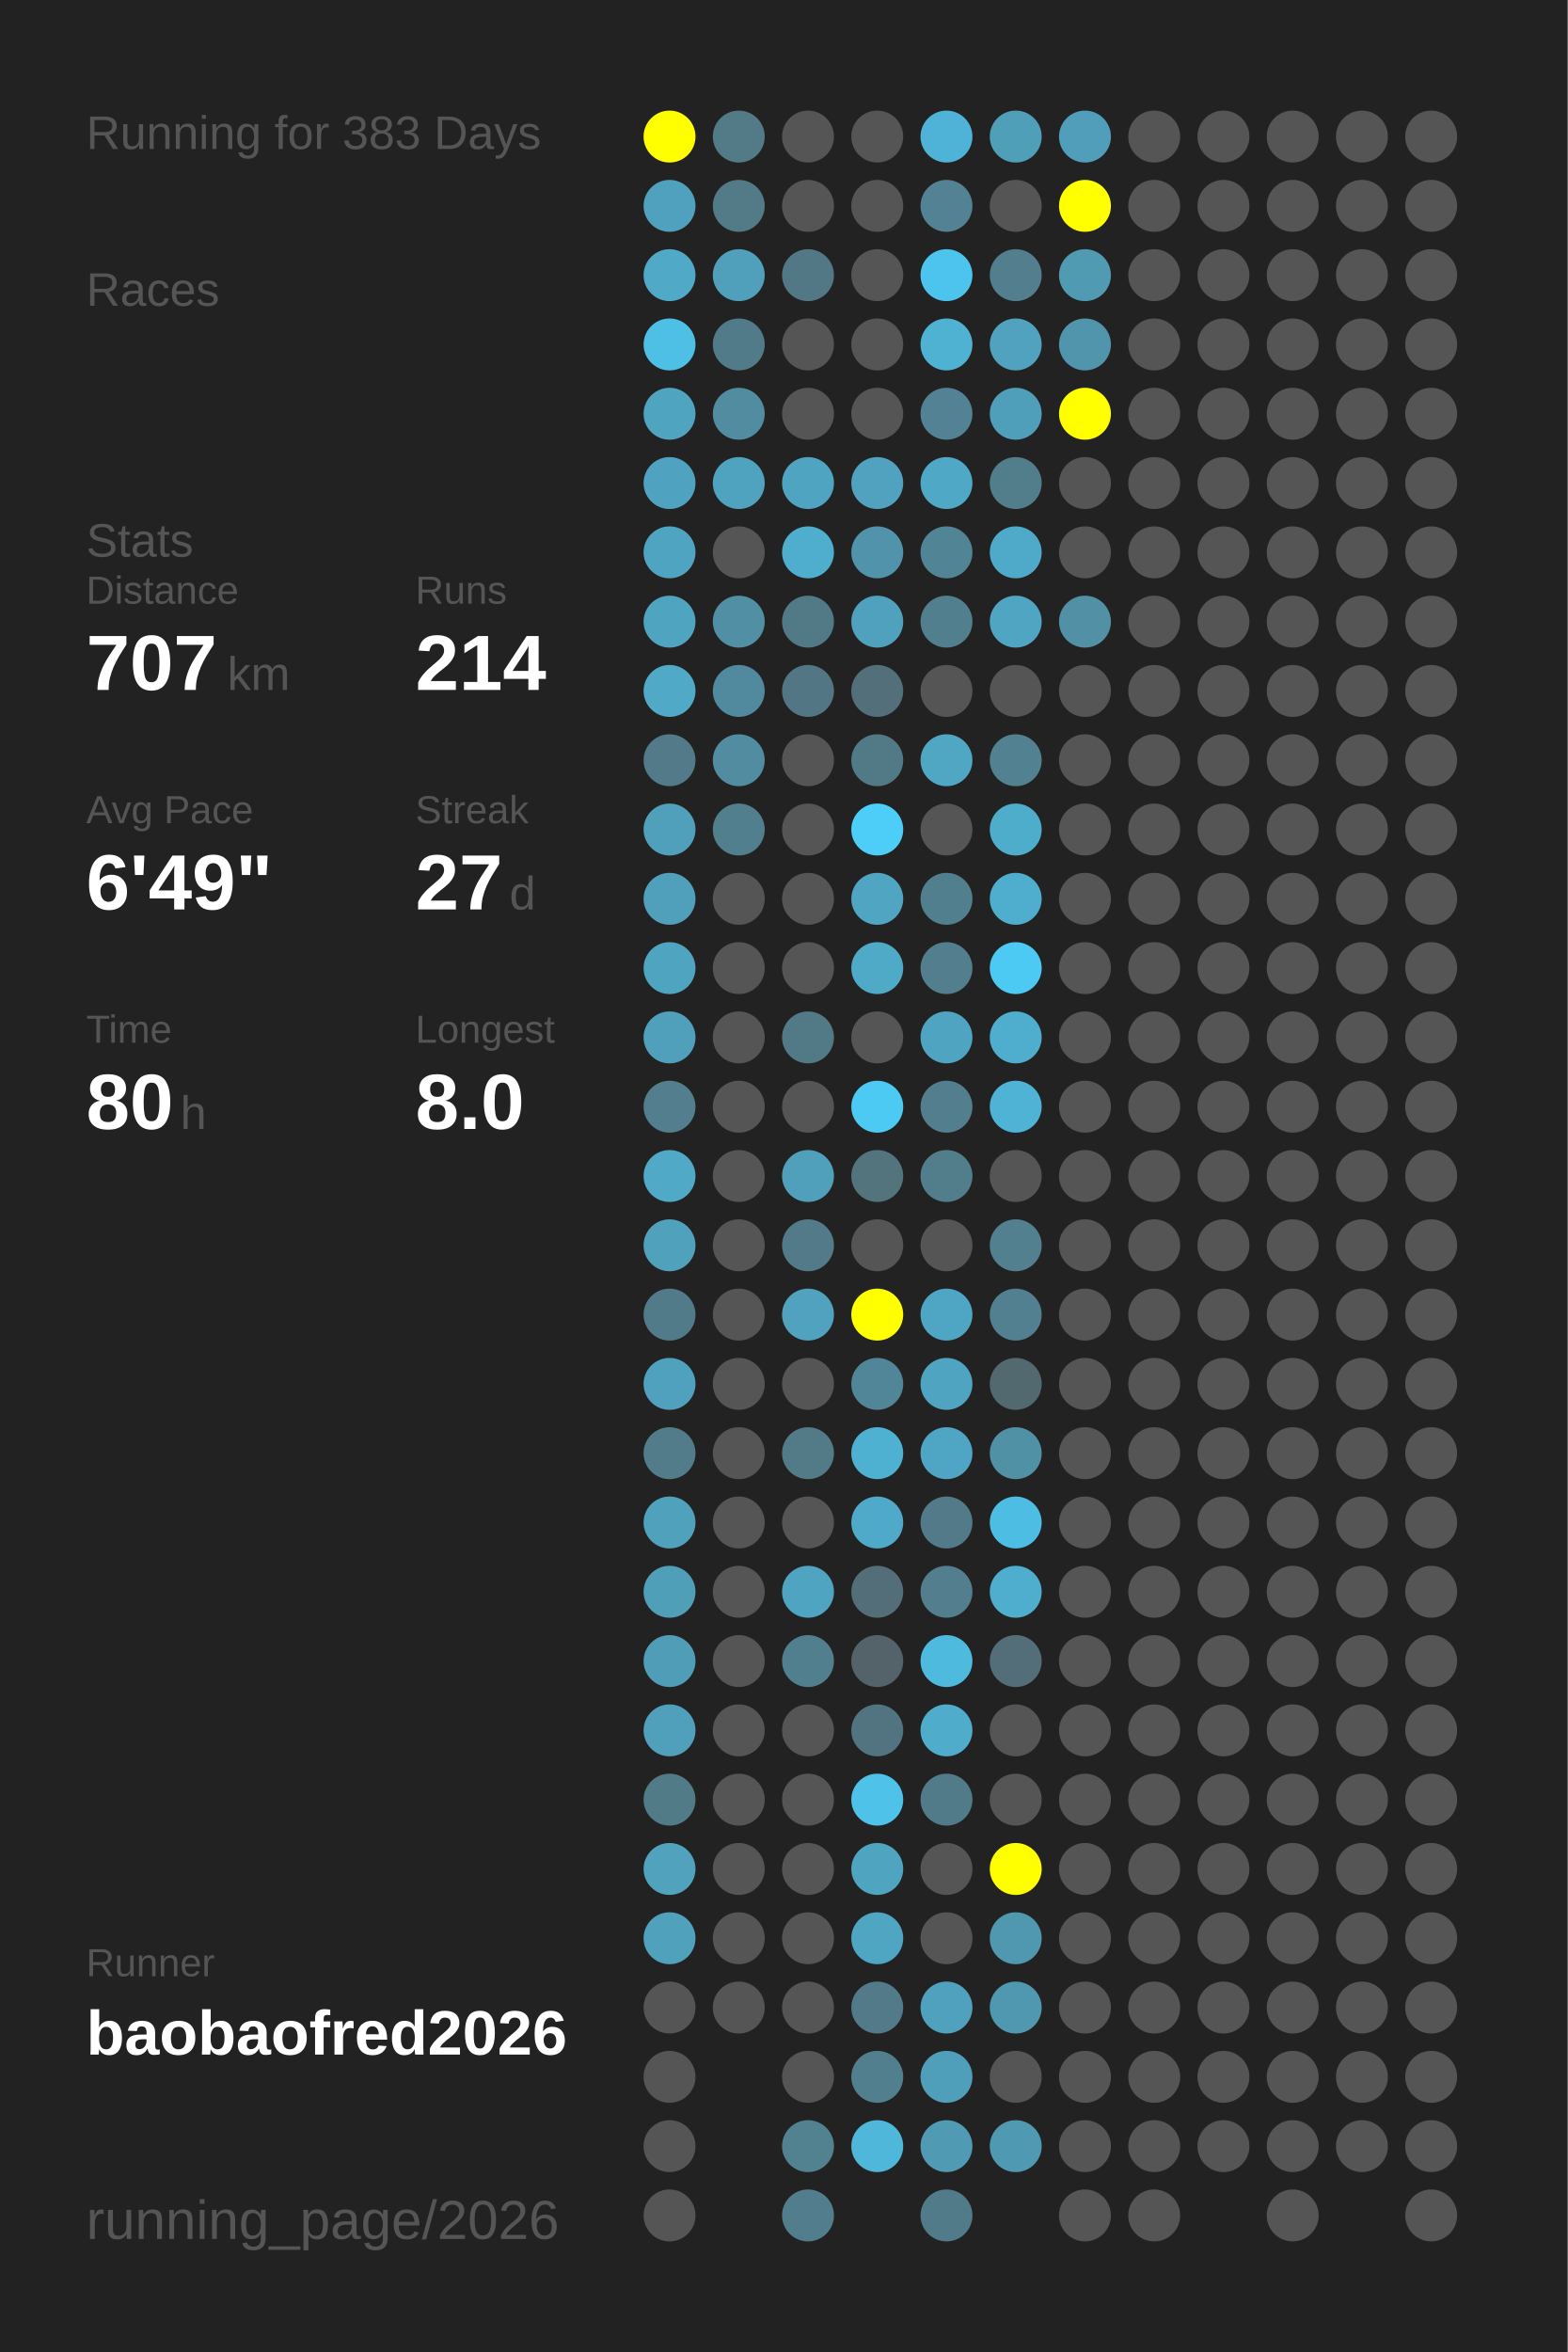
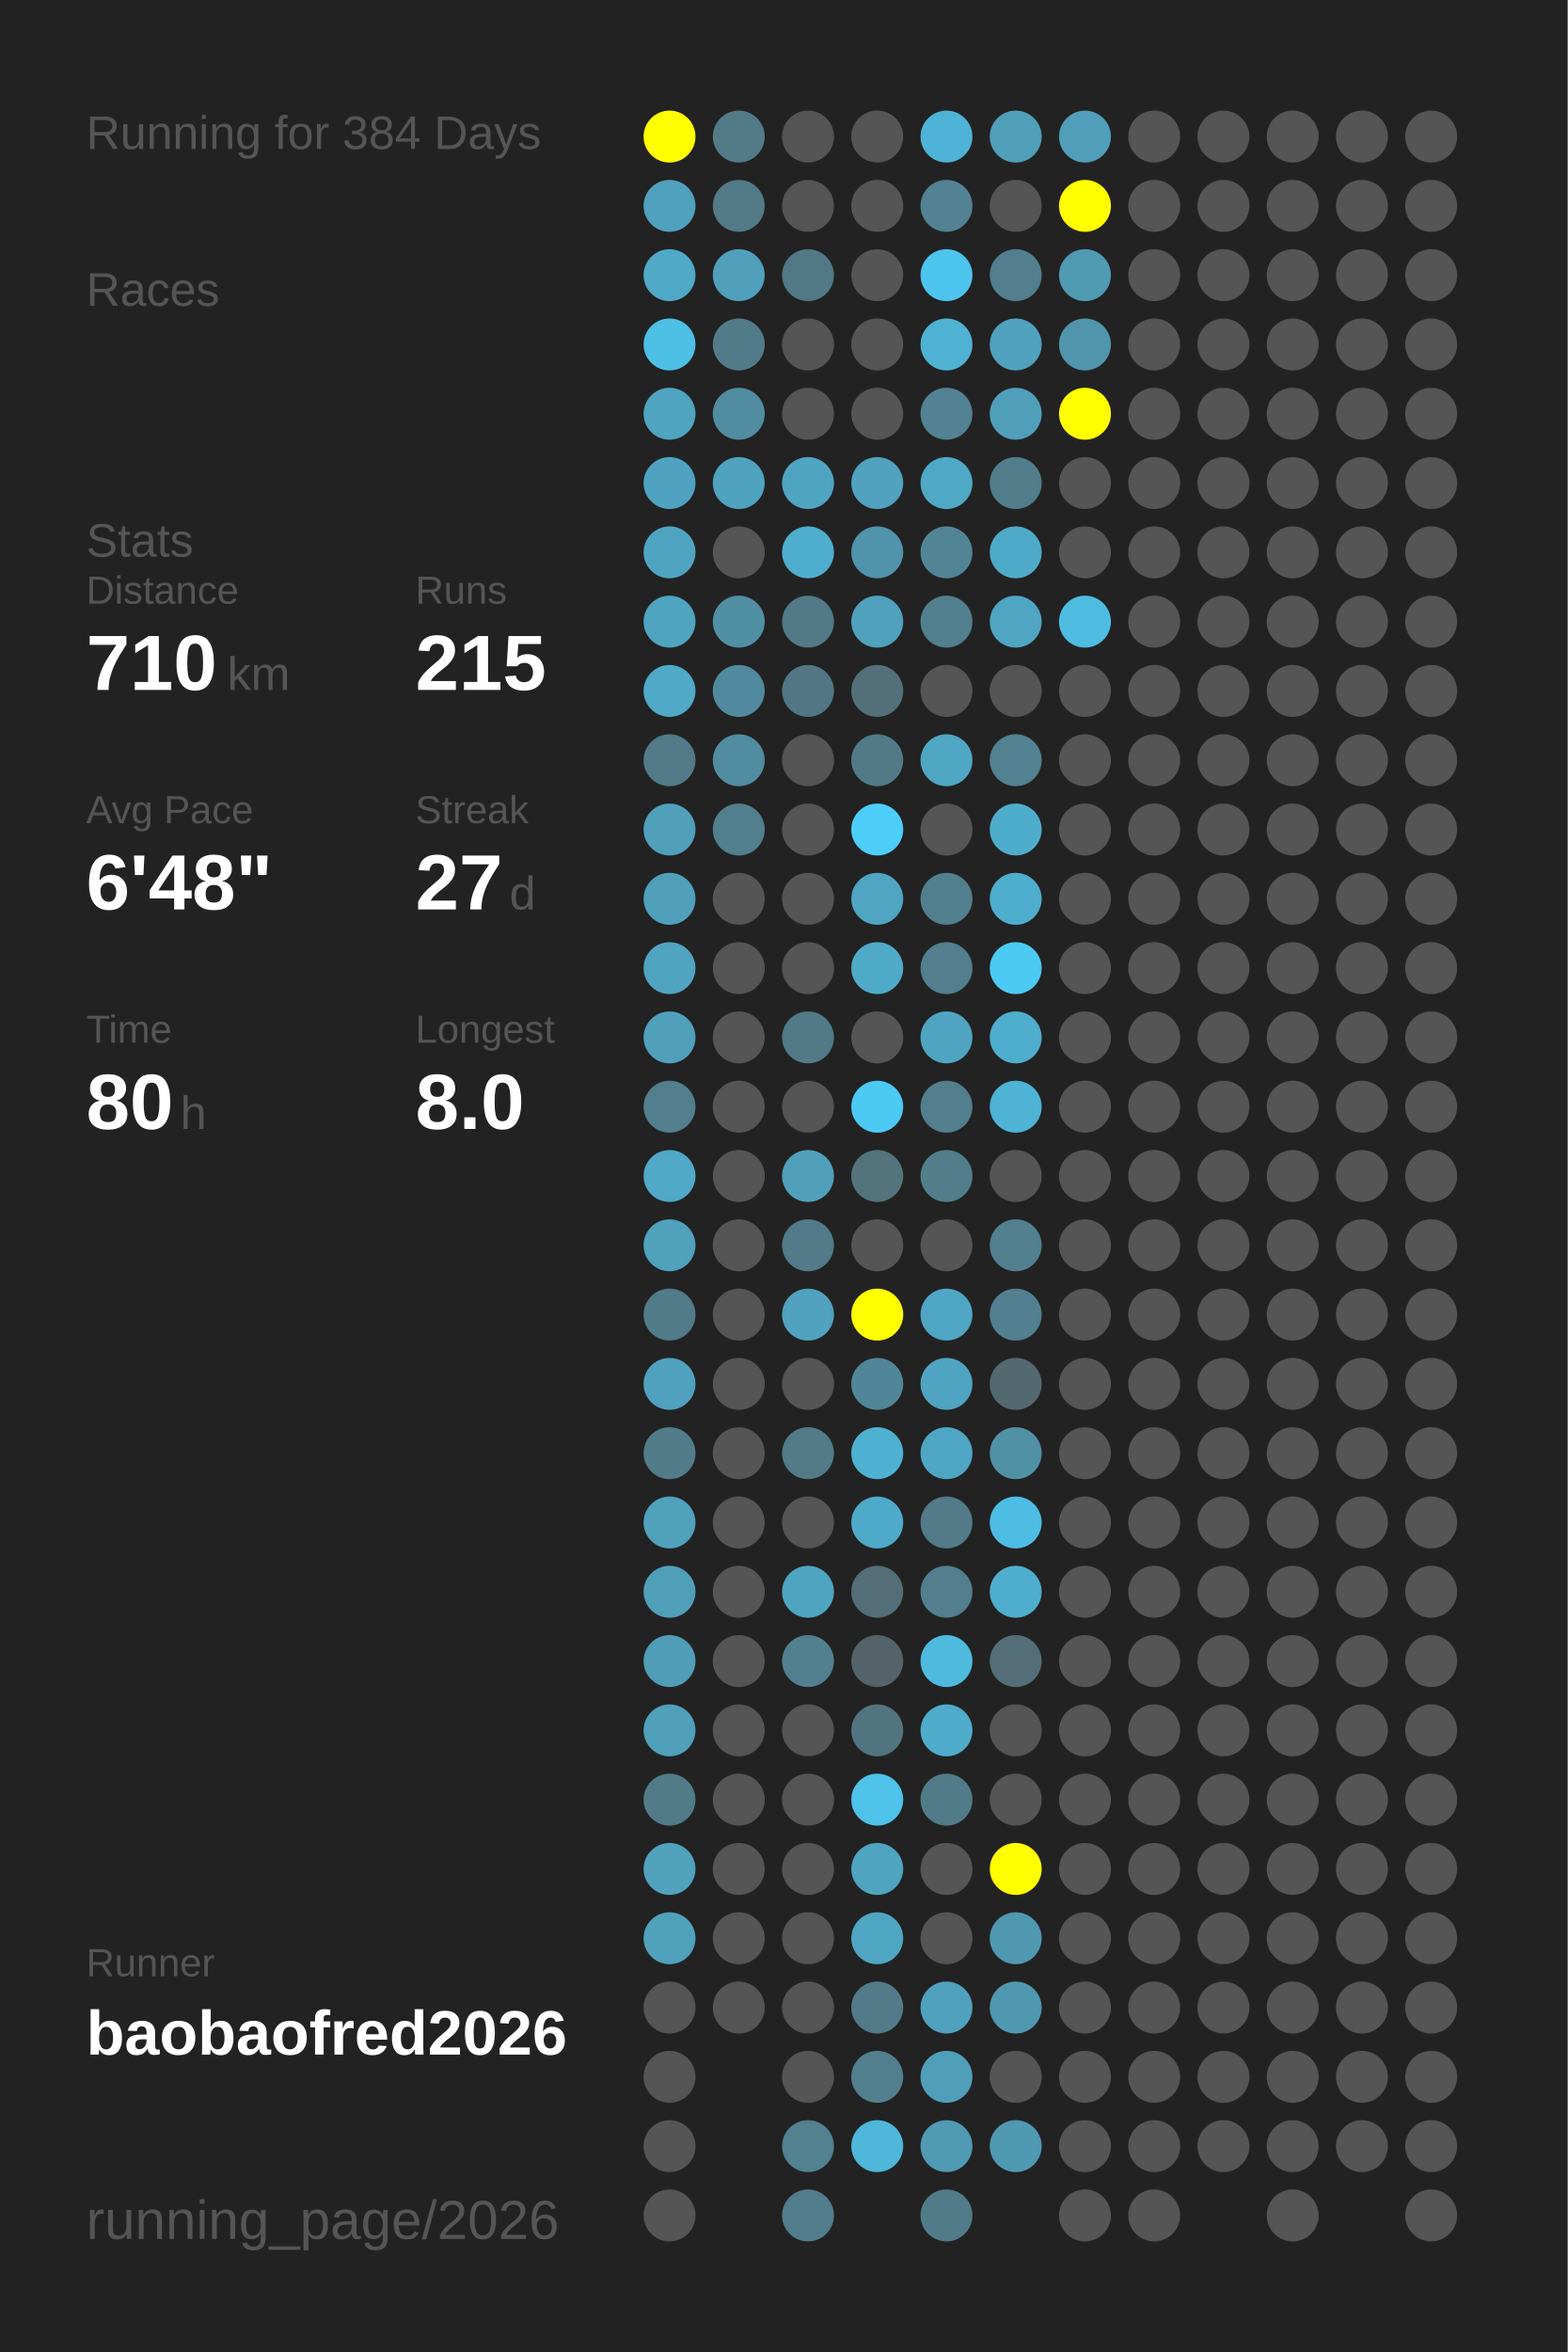
<svg xmlns="http://www.w3.org/2000/svg" baseProfile="full" height="300mm" version="1.1" viewBox="0,0,200,300" width="200mm">
  <defs />
  <rect fill="#222222" height="300" width="200" x="0" y="0" />
-   <text fill="#555555" style="font-size:6px; font-family:Arial;" x="11" y="19">Running for 383 Days</text>
+   <text fill="#555555" style="font-size:6px; font-family:Arial;" x="11" y="19">Running for 384 Days</text>
  <text fill="#555555" style="font-size:6px; font-family:Arial;" x="11" y="39">Races</text>
  <text fill="#555555" style="font-size:6px; font-family:Arial;" x="11" y="71">Stats</text>
  <text fill="#555555" style="font-size:5px; font-family:Arial;" x="11" y="77">Distance</text>
-   <text fill="#FFFFFF" style="font-size:10px; font-family:Arial; font-weight:bold;" x="11" y="88">707</text>
+   <text fill="#FFFFFF" style="font-size:10px; font-family:Arial; font-weight:bold;" x="11" y="88">710</text>
  <text fill="#555555" style="font-size:6px; font-family:Arial;" x="29" y="88">km</text>
  <text fill="#555555" style="font-size:5px; font-family:Arial;" x="53" y="77">Runs</text>
-   <text fill="#FFFFFF" style="font-size:10px; font-family:Arial; font-weight:bold;" x="53" y="88">214</text>
+   <text fill="#FFFFFF" style="font-size:10px; font-family:Arial; font-weight:bold;" x="53" y="88">215</text>
  <text fill="#555555" style="font-size:5px; font-family:Arial;" x="11" y="105">Avg Pace</text>
-   <text fill="#FFFFFF" style="font-size:10px; font-family:Arial; font-weight:bold;" x="11" y="116">6'49"</text>
+   <text fill="#FFFFFF" style="font-size:10px; font-family:Arial; font-weight:bold;" x="11" y="116">6'48"</text>
  <text fill="#555555" style="font-size:5px; font-family:Arial;" x="53" y="105">Streak</text>
  <text fill="#FFFFFF" style="font-size:10px; font-family:Arial; font-weight:bold;" x="53" y="116">27</text>
  <text fill="#555555" style="font-size:6px; font-family:Arial;" x="65" y="116">d</text>
  <text fill="#555555" style="font-size:5px; font-family:Arial;" x="11" y="133">Time</text>
  <text fill="#FFFFFF" style="font-size:10px; font-family:Arial; font-weight:bold;" x="11" y="144">80</text>
  <text fill="#555555" style="font-size:6px; font-family:Arial;" x="23" y="144">h</text>
  <text fill="#555555" style="font-size:5px; font-family:Arial;" x="53" y="133">Longest</text>
  <text fill="#FFFFFF" style="font-size:10px; font-family:Arial; font-weight:bold;" x="53" y="144">8.0</text>
  <text fill="#555555" style="font-size:5px; font-family:Arial;" x="11" y="252.065">Runner</text>
  <text fill="#FFFFFF" style="font-size:8px; font-family:Arial; font-weight:bold;" x="11" y="262.065">baobaofred2026</text>
  <text fill="#555555" style="font-size:7px; font-family:Arial;" x="11" y="285.581">running_page/2026</text>
  <circle cx="85.417" cy="17.419" fill="#FFFF00" r="3.312" />
  <circle cx="85.417" cy="26.258" fill="#50a1bd" r="3.312" />
  <circle cx="85.417" cy="35.097" fill="#4fa9c7" r="3.312" />
  <circle cx="85.417" cy="43.935" fill="#4ebfe5" r="3.312" />
  <circle cx="85.417" cy="52.774" fill="#4fa4c0" r="3.312" />
  <circle cx="85.417" cy="61.613" fill="#4fa3c0" r="3.312" />
  <circle cx="85.417" cy="70.452" fill="#4fa5c1" r="3.312" />
  <circle cx="85.417" cy="79.29" fill="#4fa4c0" r="3.312" />
  <circle cx="85.417" cy="88.129" fill="#4fa9c7" r="3.312" />
  <circle cx="85.417" cy="96.968" fill="#527a88" r="3.312" />
  <circle cx="85.417" cy="105.806" fill="#50a0bb" r="3.312" />
  <circle cx="85.417" cy="114.645" fill="#50a0bb" r="3.312" />
  <circle cx="85.417" cy="123.484" fill="#4fa4c0" r="3.312" />
  <circle cx="85.417" cy="132.323" fill="#50a0bc" r="3.312" />
  <circle cx="85.417" cy="141.161" fill="#527e8d" r="3.312" />
  <circle cx="85.417" cy="150" fill="#4fa9c7" r="3.312" />
  <circle cx="85.417" cy="158.839" fill="#50a1bc" r="3.312" />
  <circle cx="85.417" cy="167.677" fill="#527b89" r="3.312" />
  <circle cx="85.417" cy="176.516" fill="#50a1bd" r="3.312" />
  <circle cx="85.417" cy="185.355" fill="#527c8a" r="3.312" />
  <circle cx="85.417" cy="194.194" fill="#50a1bc" r="3.312" />
  <circle cx="85.417" cy="203.032" fill="#509fb9" r="3.312" />
  <circle cx="85.417" cy="211.871" fill="#509db7" r="3.312" />
  <circle cx="85.417" cy="220.71" fill="#50a0bb" r="3.312" />
  <circle cx="85.417" cy="229.548" fill="#527b88" r="3.312" />
  <circle cx="85.417" cy="238.387" fill="#50a2bd" r="3.312" />
  <circle cx="85.417" cy="247.226" fill="#50a1bc" r="3.312" />
  <circle cx="85.417" cy="256.065" fill="#555555" r="3.312" />
  <circle cx="85.417" cy="264.903" fill="#555555" r="3.312" />
  <circle cx="85.417" cy="273.742" fill="#555555" r="3.312" />
  <circle cx="85.417" cy="282.581" fill="#555555" r="3.312" />
  <circle cx="94.25" cy="17.419" fill="#527a87" r="3.312" />
  <circle cx="94.25" cy="26.258" fill="#527a87" r="3.312" />
  <circle cx="94.25" cy="35.097" fill="#50a0bc" r="3.312" />
  <circle cx="94.25" cy="43.935" fill="#527b89" r="3.312" />
  <circle cx="94.25" cy="52.774" fill="#518ca0" r="3.312" />
  <circle cx="94.25" cy="61.613" fill="#4fa3bf" r="3.312" />
  <circle cx="94.25" cy="70.452" fill="#555555" r="3.312" />
  <circle cx="94.25" cy="79.29" fill="#518fa4" r="3.312" />
  <circle cx="94.25" cy="88.129" fill="#518a9e" r="3.312" />
  <circle cx="94.25" cy="96.968" fill="#518ca0" r="3.312" />
  <circle cx="94.25" cy="105.806" fill="#527f8e" r="3.312" />
  <circle cx="94.25" cy="114.645" fill="#555555" r="3.312" />
  <circle cx="94.25" cy="123.484" fill="#555555" r="3.312" />
  <circle cx="94.25" cy="132.323" fill="#555555" r="3.312" />
  <circle cx="94.25" cy="141.161" fill="#555555" r="3.312" />
  <circle cx="94.25" cy="150" fill="#555555" r="3.312" />
  <circle cx="94.25" cy="158.839" fill="#555555" r="3.312" />
  <circle cx="94.25" cy="167.677" fill="#555555" r="3.312" />
  <circle cx="94.25" cy="176.516" fill="#555555" r="3.312" />
  <circle cx="94.25" cy="185.355" fill="#555555" r="3.312" />
  <circle cx="94.25" cy="194.194" fill="#555555" r="3.312" />
  <circle cx="94.25" cy="203.032" fill="#555555" r="3.312" />
  <circle cx="94.25" cy="211.871" fill="#555555" r="3.312" />
  <circle cx="94.25" cy="220.71" fill="#555555" r="3.312" />
  <circle cx="94.25" cy="229.548" fill="#555555" r="3.312" />
  <circle cx="94.25" cy="238.387" fill="#555555" r="3.312" />
  <circle cx="94.25" cy="247.226" fill="#555555" r="3.312" />
  <circle cx="94.25" cy="256.065" fill="#555555" r="3.312" />
  <circle cx="103.083" cy="17.419" fill="#555555" r="3.312" />
  <circle cx="103.083" cy="26.258" fill="#555555" r="3.312" />
  <circle cx="103.083" cy="35.097" fill="#527885" r="3.312" />
  <circle cx="103.083" cy="43.935" fill="#555555" r="3.312" />
  <circle cx="103.083" cy="52.774" fill="#555555" r="3.312" />
  <circle cx="103.083" cy="61.613" fill="#4fa4c1" r="3.312" />
  <circle cx="103.083" cy="70.452" fill="#4faece" r="3.312" />
  <circle cx="103.083" cy="79.29" fill="#527986" r="3.312" />
  <circle cx="103.083" cy="88.129" fill="#527683" r="3.312" />
  <circle cx="103.083" cy="96.968" fill="#555555" r="3.312" />
  <circle cx="103.083" cy="105.806" fill="#555555" r="3.312" />
  <circle cx="103.083" cy="114.645" fill="#555555" r="3.312" />
  <circle cx="103.083" cy="123.484" fill="#555555" r="3.312" />
  <circle cx="103.083" cy="132.323" fill="#527986" r="3.312" />
  <circle cx="103.083" cy="141.161" fill="#555555" r="3.312" />
  <circle cx="103.083" cy="150" fill="#50a0bb" r="3.312" />
  <circle cx="103.083" cy="158.839" fill="#527a88" r="3.312" />
  <circle cx="103.083" cy="167.677" fill="#50a2be" r="3.312" />
  <circle cx="103.083" cy="176.516" fill="#555555" r="3.312" />
  <circle cx="103.083" cy="185.355" fill="#527a87" r="3.312" />
  <circle cx="103.083" cy="194.194" fill="#555555" r="3.312" />
  <circle cx="103.083" cy="203.032" fill="#4fa5c1" r="3.312" />
  <circle cx="103.083" cy="211.871" fill="#527f8e" r="3.312" />
  <circle cx="103.083" cy="220.71" fill="#555555" r="3.312" />
  <circle cx="103.083" cy="229.548" fill="#555555" r="3.312" />
  <circle cx="103.083" cy="238.387" fill="#555555" r="3.312" />
  <circle cx="103.083" cy="247.226" fill="#555555" r="3.312" />
  <circle cx="103.083" cy="256.065" fill="#555555" r="3.312" />
  <circle cx="103.083" cy="264.903" fill="#555555" r="3.312" />
  <circle cx="103.083" cy="273.742" fill="#528190" r="3.312" />
  <circle cx="103.083" cy="282.581" fill="#527d8c" r="3.312" />
  <circle cx="111.917" cy="17.419" fill="#555555" r="3.312" />
  <circle cx="111.917" cy="26.258" fill="#555555" r="3.312" />
  <circle cx="111.917" cy="35.097" fill="#555555" r="3.312" />
  <circle cx="111.917" cy="43.935" fill="#555555" r="3.312" />
  <circle cx="111.917" cy="52.774" fill="#555555" r="3.312" />
  <circle cx="111.917" cy="61.613" fill="#50a2be" r="3.312" />
  <circle cx="111.917" cy="70.452" fill="#5093aa" r="3.312" />
  <circle cx="111.917" cy="79.29" fill="#50a1bd" r="3.312" />
  <circle cx="111.917" cy="88.129" fill="#53707a" r="3.312" />
  <circle cx="111.917" cy="96.968" fill="#527986" r="3.312" />
  <circle cx="111.917" cy="105.806" fill="#4dcef9" r="3.312" />
  <circle cx="111.917" cy="114.645" fill="#4fa5c2" r="3.312" />
  <circle cx="111.917" cy="123.484" fill="#4faac8" r="3.312" />
  <circle cx="111.917" cy="132.323" fill="#555555" r="3.312" />
  <circle cx="111.917" cy="141.161" fill="#4dcaf4" r="3.312" />
  <circle cx="111.917" cy="150" fill="#53737d" r="3.312" />
  <circle cx="111.917" cy="158.839" fill="#555555" r="3.312" />
  <circle cx="111.917" cy="167.677" fill="#FFFF00" r="3.312" />
  <circle cx="111.917" cy="176.516" fill="#518698" r="3.312" />
  <circle cx="111.917" cy="185.355" fill="#4fb1d2" r="3.312" />
  <circle cx="111.917" cy="194.194" fill="#4faac9" r="3.312" />
  <circle cx="111.917" cy="203.032" fill="#536e78" r="3.312" />
  <circle cx="111.917" cy="211.871" fill="#546369" r="3.312" />
  <circle cx="111.917" cy="220.71" fill="#527480" r="3.312" />
  <circle cx="111.917" cy="229.548" fill="#4ec2e9" r="3.312" />
  <circle cx="111.917" cy="238.387" fill="#4fa4c0" r="3.312" />
  <circle cx="111.917" cy="247.226" fill="#4fa6c3" r="3.312" />
  <circle cx="111.917" cy="256.065" fill="#527a88" r="3.312" />
  <circle cx="111.917" cy="264.903" fill="#527f8e" r="3.312" />
  <circle cx="111.917" cy="273.742" fill="#4eb7da" r="3.312" />
  <circle cx="120.75" cy="17.419" fill="#4eb3d6" r="3.312" />
  <circle cx="120.75" cy="26.258" fill="#528293" r="3.312" />
  <circle cx="120.75" cy="35.097" fill="#4dc4ed" r="3.312" />
  <circle cx="120.75" cy="43.935" fill="#4fb2d3" r="3.312" />
  <circle cx="120.75" cy="52.774" fill="#528293" r="3.312" />
  <circle cx="120.75" cy="61.613" fill="#4fa8c5" r="3.312" />
  <circle cx="120.75" cy="70.452" fill="#518596" r="3.312" />
  <circle cx="120.75" cy="79.29" fill="#527f8e" r="3.312" />
  <circle cx="120.75" cy="88.129" fill="#555555" r="3.312" />
  <circle cx="120.75" cy="96.968" fill="#4fa7c4" r="3.312" />
  <circle cx="120.75" cy="105.806" fill="#555555" r="3.312" />
  <circle cx="120.75" cy="114.645" fill="#527f8e" r="3.312" />
  <circle cx="120.75" cy="123.484" fill="#527e8d" r="3.312" />
  <circle cx="120.75" cy="132.323" fill="#4fa5c1" r="3.312" />
  <circle cx="120.75" cy="141.161" fill="#527e8d" r="3.312" />
  <circle cx="120.75" cy="150" fill="#527e8c" r="3.312" />
  <circle cx="120.75" cy="158.839" fill="#555555" r="3.312" />
  <circle cx="120.75" cy="167.677" fill="#4fa6c4" r="3.312" />
  <circle cx="120.75" cy="176.516" fill="#4fa4c1" r="3.312" />
  <circle cx="120.75" cy="185.355" fill="#4fa6c4" r="3.312" />
  <circle cx="120.75" cy="194.194" fill="#527a88" r="3.312" />
  <circle cx="120.75" cy="203.032" fill="#527e8d" r="3.312" />
  <circle cx="120.75" cy="211.871" fill="#4ebade" r="3.312" />
  <circle cx="120.75" cy="220.71" fill="#4faccb" r="3.312" />
  <circle cx="120.75" cy="229.548" fill="#527b89" r="3.312" />
  <circle cx="120.75" cy="238.387" fill="#555555" r="3.312" />
  <circle cx="120.75" cy="247.226" fill="#555555" r="3.312" />
  <circle cx="120.75" cy="256.065" fill="#50a1bd" r="3.312" />
  <circle cx="120.75" cy="264.903" fill="#509fba" r="3.312" />
  <circle cx="120.75" cy="273.742" fill="#509ab3" r="3.312" />
  <circle cx="120.75" cy="282.581" fill="#527b89" r="3.312" />
  <circle cx="129.583" cy="17.419" fill="#509fb9" r="3.312" />
  <circle cx="129.583" cy="26.258" fill="#555555" r="3.312" />
  <circle cx="129.583" cy="35.097" fill="#527e8d" r="3.312" />
  <circle cx="129.583" cy="43.935" fill="#50a2be" r="3.312" />
  <circle cx="129.583" cy="52.774" fill="#509fba" r="3.312" />
  <circle cx="129.583" cy="61.613" fill="#527d8b" r="3.312" />
  <circle cx="129.583" cy="70.452" fill="#4faac9" r="3.312" />
  <circle cx="129.583" cy="79.29" fill="#4fa5c2" r="3.312" />
  <circle cx="129.583" cy="88.129" fill="#555555" r="3.312" />
  <circle cx="129.583" cy="96.968" fill="#528191" r="3.312" />
  <circle cx="129.583" cy="105.806" fill="#4fadcc" r="3.312" />
  <circle cx="129.583" cy="114.645" fill="#4fadcd" r="3.312" />
  <circle cx="129.583" cy="123.484" fill="#4dcaf4" r="3.312" />
  <circle cx="129.583" cy="132.323" fill="#4fadcd" r="3.312" />
  <circle cx="129.583" cy="141.161" fill="#4eb3d5" r="3.312" />
  <circle cx="129.583" cy="150" fill="#555555" r="3.312" />
  <circle cx="129.583" cy="158.839" fill="#52808f" r="3.312" />
  <circle cx="129.583" cy="167.677" fill="#528090" r="3.312" />
  <circle cx="129.583" cy="176.516" fill="#536970" r="3.312" />
  <circle cx="129.583" cy="185.355" fill="#5191a6" r="3.312" />
  <circle cx="129.583" cy="194.194" fill="#4ebde3" r="3.312" />
  <circle cx="129.583" cy="203.032" fill="#4faece" r="3.312" />
  <circle cx="129.583" cy="211.871" fill="#536e78" r="3.312" />
  <circle cx="129.583" cy="220.71" fill="#555555" r="3.312" />
  <circle cx="129.583" cy="229.548" fill="#555555" r="3.312" />
  <circle cx="129.583" cy="238.387" fill="#FFFF00" r="3.312" />
  <circle cx="129.583" cy="247.226" fill="#5098b0" r="3.312" />
  <circle cx="129.583" cy="256.065" fill="#5098b0" r="3.312" />
  <circle cx="129.583" cy="264.903" fill="#555555" r="3.312" />
  <circle cx="129.583" cy="273.742" fill="#5099b2" r="3.312" />
  <circle cx="138.417" cy="17.419" fill="#509eb9" r="3.312" />
  <circle cx="138.417" cy="26.258" fill="#FFFF00" r="3.312" />
  <circle cx="138.417" cy="35.097" fill="#509ab2" r="3.312" />
  <circle cx="138.417" cy="43.935" fill="#5095ac" r="3.312" />
  <circle cx="138.417" cy="52.774" fill="#FFFF00" r="3.312" />
  <circle cx="138.417" cy="61.613" fill="#555555" r="3.312" />
  <circle cx="138.417" cy="70.452" fill="#555555" r="3.312" />
-   <circle cx="138.417" cy="79.29" fill="#5190a5" r="3.312" />
+   <circle cx="138.417" cy="79.29" fill="#4ebce1" r="3.312" />
  <circle cx="138.417" cy="88.129" fill="#555555" r="3.312" />
  <circle cx="138.417" cy="96.968" fill="#555555" r="3.312" />
  <circle cx="138.417" cy="105.806" fill="#555555" r="3.312" />
  <circle cx="138.417" cy="114.645" fill="#555555" r="3.312" />
  <circle cx="138.417" cy="123.484" fill="#555555" r="3.312" />
  <circle cx="138.417" cy="132.323" fill="#555555" r="3.312" />
  <circle cx="138.417" cy="141.161" fill="#555555" r="3.312" />
  <circle cx="138.417" cy="150" fill="#555555" r="3.312" />
  <circle cx="138.417" cy="158.839" fill="#555555" r="3.312" />
  <circle cx="138.417" cy="167.677" fill="#555555" r="3.312" />
  <circle cx="138.417" cy="176.516" fill="#555555" r="3.312" />
  <circle cx="138.417" cy="185.355" fill="#555555" r="3.312" />
  <circle cx="138.417" cy="194.194" fill="#555555" r="3.312" />
  <circle cx="138.417" cy="203.032" fill="#555555" r="3.312" />
  <circle cx="138.417" cy="211.871" fill="#555555" r="3.312" />
  <circle cx="138.417" cy="220.71" fill="#555555" r="3.312" />
  <circle cx="138.417" cy="229.548" fill="#555555" r="3.312" />
  <circle cx="138.417" cy="238.387" fill="#555555" r="3.312" />
  <circle cx="138.417" cy="247.226" fill="#555555" r="3.312" />
  <circle cx="138.417" cy="256.065" fill="#555555" r="3.312" />
  <circle cx="138.417" cy="264.903" fill="#555555" r="3.312" />
  <circle cx="138.417" cy="273.742" fill="#555555" r="3.312" />
  <circle cx="138.417" cy="282.581" fill="#555555" r="3.312" />
  <circle cx="147.25" cy="17.419" fill="#555555" r="3.312" />
  <circle cx="147.25" cy="26.258" fill="#555555" r="3.312" />
  <circle cx="147.25" cy="35.097" fill="#555555" r="3.312" />
  <circle cx="147.25" cy="43.935" fill="#555555" r="3.312" />
  <circle cx="147.25" cy="52.774" fill="#555555" r="3.312" />
  <circle cx="147.25" cy="61.613" fill="#555555" r="3.312" />
  <circle cx="147.25" cy="70.452" fill="#555555" r="3.312" />
  <circle cx="147.25" cy="79.29" fill="#555555" r="3.312" />
  <circle cx="147.25" cy="88.129" fill="#555555" r="3.312" />
  <circle cx="147.25" cy="96.968" fill="#555555" r="3.312" />
  <circle cx="147.25" cy="105.806" fill="#555555" r="3.312" />
  <circle cx="147.25" cy="114.645" fill="#555555" r="3.312" />
  <circle cx="147.25" cy="123.484" fill="#555555" r="3.312" />
  <circle cx="147.25" cy="132.323" fill="#555555" r="3.312" />
  <circle cx="147.25" cy="141.161" fill="#555555" r="3.312" />
  <circle cx="147.25" cy="150" fill="#555555" r="3.312" />
  <circle cx="147.25" cy="158.839" fill="#555555" r="3.312" />
  <circle cx="147.25" cy="167.677" fill="#555555" r="3.312" />
  <circle cx="147.25" cy="176.516" fill="#555555" r="3.312" />
  <circle cx="147.25" cy="185.355" fill="#555555" r="3.312" />
  <circle cx="147.25" cy="194.194" fill="#555555" r="3.312" />
  <circle cx="147.25" cy="203.032" fill="#555555" r="3.312" />
  <circle cx="147.25" cy="211.871" fill="#555555" r="3.312" />
  <circle cx="147.25" cy="220.71" fill="#555555" r="3.312" />
  <circle cx="147.25" cy="229.548" fill="#555555" r="3.312" />
  <circle cx="147.25" cy="238.387" fill="#555555" r="3.312" />
  <circle cx="147.25" cy="247.226" fill="#555555" r="3.312" />
  <circle cx="147.25" cy="256.065" fill="#555555" r="3.312" />
  <circle cx="147.25" cy="264.903" fill="#555555" r="3.312" />
  <circle cx="147.25" cy="273.742" fill="#555555" r="3.312" />
  <circle cx="147.25" cy="282.581" fill="#555555" r="3.312" />
  <circle cx="156.083" cy="17.419" fill="#555555" r="3.312" />
  <circle cx="156.083" cy="26.258" fill="#555555" r="3.312" />
  <circle cx="156.083" cy="35.097" fill="#555555" r="3.312" />
  <circle cx="156.083" cy="43.935" fill="#555555" r="3.312" />
  <circle cx="156.083" cy="52.774" fill="#555555" r="3.312" />
  <circle cx="156.083" cy="61.613" fill="#555555" r="3.312" />
  <circle cx="156.083" cy="70.452" fill="#555555" r="3.312" />
  <circle cx="156.083" cy="79.29" fill="#555555" r="3.312" />
  <circle cx="156.083" cy="88.129" fill="#555555" r="3.312" />
  <circle cx="156.083" cy="96.968" fill="#555555" r="3.312" />
  <circle cx="156.083" cy="105.806" fill="#555555" r="3.312" />
  <circle cx="156.083" cy="114.645" fill="#555555" r="3.312" />
  <circle cx="156.083" cy="123.484" fill="#555555" r="3.312" />
  <circle cx="156.083" cy="132.323" fill="#555555" r="3.312" />
  <circle cx="156.083" cy="141.161" fill="#555555" r="3.312" />
  <circle cx="156.083" cy="150" fill="#555555" r="3.312" />
  <circle cx="156.083" cy="158.839" fill="#555555" r="3.312" />
  <circle cx="156.083" cy="167.677" fill="#555555" r="3.312" />
  <circle cx="156.083" cy="176.516" fill="#555555" r="3.312" />
  <circle cx="156.083" cy="185.355" fill="#555555" r="3.312" />
  <circle cx="156.083" cy="194.194" fill="#555555" r="3.312" />
  <circle cx="156.083" cy="203.032" fill="#555555" r="3.312" />
  <circle cx="156.083" cy="211.871" fill="#555555" r="3.312" />
  <circle cx="156.083" cy="220.71" fill="#555555" r="3.312" />
  <circle cx="156.083" cy="229.548" fill="#555555" r="3.312" />
  <circle cx="156.083" cy="238.387" fill="#555555" r="3.312" />
  <circle cx="156.083" cy="247.226" fill="#555555" r="3.312" />
  <circle cx="156.083" cy="256.065" fill="#555555" r="3.312" />
  <circle cx="156.083" cy="264.903" fill="#555555" r="3.312" />
  <circle cx="156.083" cy="273.742" fill="#555555" r="3.312" />
  <circle cx="164.917" cy="17.419" fill="#555555" r="3.312" />
  <circle cx="164.917" cy="26.258" fill="#555555" r="3.312" />
  <circle cx="164.917" cy="35.097" fill="#555555" r="3.312" />
  <circle cx="164.917" cy="43.935" fill="#555555" r="3.312" />
  <circle cx="164.917" cy="52.774" fill="#555555" r="3.312" />
  <circle cx="164.917" cy="61.613" fill="#555555" r="3.312" />
  <circle cx="164.917" cy="70.452" fill="#555555" r="3.312" />
  <circle cx="164.917" cy="79.29" fill="#555555" r="3.312" />
  <circle cx="164.917" cy="88.129" fill="#555555" r="3.312" />
  <circle cx="164.917" cy="96.968" fill="#555555" r="3.312" />
  <circle cx="164.917" cy="105.806" fill="#555555" r="3.312" />
  <circle cx="164.917" cy="114.645" fill="#555555" r="3.312" />
  <circle cx="164.917" cy="123.484" fill="#555555" r="3.312" />
  <circle cx="164.917" cy="132.323" fill="#555555" r="3.312" />
  <circle cx="164.917" cy="141.161" fill="#555555" r="3.312" />
  <circle cx="164.917" cy="150" fill="#555555" r="3.312" />
  <circle cx="164.917" cy="158.839" fill="#555555" r="3.312" />
  <circle cx="164.917" cy="167.677" fill="#555555" r="3.312" />
  <circle cx="164.917" cy="176.516" fill="#555555" r="3.312" />
  <circle cx="164.917" cy="185.355" fill="#555555" r="3.312" />
  <circle cx="164.917" cy="194.194" fill="#555555" r="3.312" />
  <circle cx="164.917" cy="203.032" fill="#555555" r="3.312" />
  <circle cx="164.917" cy="211.871" fill="#555555" r="3.312" />
  <circle cx="164.917" cy="220.71" fill="#555555" r="3.312" />
  <circle cx="164.917" cy="229.548" fill="#555555" r="3.312" />
  <circle cx="164.917" cy="238.387" fill="#555555" r="3.312" />
  <circle cx="164.917" cy="247.226" fill="#555555" r="3.312" />
  <circle cx="164.917" cy="256.065" fill="#555555" r="3.312" />
  <circle cx="164.917" cy="264.903" fill="#555555" r="3.312" />
  <circle cx="164.917" cy="273.742" fill="#555555" r="3.312" />
  <circle cx="164.917" cy="282.581" fill="#555555" r="3.312" />
  <circle cx="173.75" cy="17.419" fill="#555555" r="3.312" />
  <circle cx="173.75" cy="26.258" fill="#555555" r="3.312" />
  <circle cx="173.75" cy="35.097" fill="#555555" r="3.312" />
  <circle cx="173.75" cy="43.935" fill="#555555" r="3.312" />
  <circle cx="173.75" cy="52.774" fill="#555555" r="3.312" />
  <circle cx="173.75" cy="61.613" fill="#555555" r="3.312" />
  <circle cx="173.75" cy="70.452" fill="#555555" r="3.312" />
  <circle cx="173.75" cy="79.29" fill="#555555" r="3.312" />
  <circle cx="173.75" cy="88.129" fill="#555555" r="3.312" />
  <circle cx="173.75" cy="96.968" fill="#555555" r="3.312" />
  <circle cx="173.75" cy="105.806" fill="#555555" r="3.312" />
  <circle cx="173.75" cy="114.645" fill="#555555" r="3.312" />
  <circle cx="173.75" cy="123.484" fill="#555555" r="3.312" />
  <circle cx="173.75" cy="132.323" fill="#555555" r="3.312" />
  <circle cx="173.75" cy="141.161" fill="#555555" r="3.312" />
  <circle cx="173.75" cy="150" fill="#555555" r="3.312" />
  <circle cx="173.75" cy="158.839" fill="#555555" r="3.312" />
  <circle cx="173.75" cy="167.677" fill="#555555" r="3.312" />
  <circle cx="173.75" cy="176.516" fill="#555555" r="3.312" />
  <circle cx="173.75" cy="185.355" fill="#555555" r="3.312" />
  <circle cx="173.75" cy="194.194" fill="#555555" r="3.312" />
  <circle cx="173.75" cy="203.032" fill="#555555" r="3.312" />
  <circle cx="173.75" cy="211.871" fill="#555555" r="3.312" />
  <circle cx="173.75" cy="220.71" fill="#555555" r="3.312" />
  <circle cx="173.75" cy="229.548" fill="#555555" r="3.312" />
  <circle cx="173.75" cy="238.387" fill="#555555" r="3.312" />
  <circle cx="173.75" cy="247.226" fill="#555555" r="3.312" />
  <circle cx="173.75" cy="256.065" fill="#555555" r="3.312" />
  <circle cx="173.75" cy="264.903" fill="#555555" r="3.312" />
  <circle cx="173.75" cy="273.742" fill="#555555" r="3.312" />
  <circle cx="182.583" cy="17.419" fill="#555555" r="3.312" />
  <circle cx="182.583" cy="26.258" fill="#555555" r="3.312" />
  <circle cx="182.583" cy="35.097" fill="#555555" r="3.312" />
  <circle cx="182.583" cy="43.935" fill="#555555" r="3.312" />
  <circle cx="182.583" cy="52.774" fill="#555555" r="3.312" />
  <circle cx="182.583" cy="61.613" fill="#555555" r="3.312" />
  <circle cx="182.583" cy="70.452" fill="#555555" r="3.312" />
  <circle cx="182.583" cy="79.29" fill="#555555" r="3.312" />
  <circle cx="182.583" cy="88.129" fill="#555555" r="3.312" />
  <circle cx="182.583" cy="96.968" fill="#555555" r="3.312" />
  <circle cx="182.583" cy="105.806" fill="#555555" r="3.312" />
  <circle cx="182.583" cy="114.645" fill="#555555" r="3.312" />
  <circle cx="182.583" cy="123.484" fill="#555555" r="3.312" />
  <circle cx="182.583" cy="132.323" fill="#555555" r="3.312" />
  <circle cx="182.583" cy="141.161" fill="#555555" r="3.312" />
  <circle cx="182.583" cy="150" fill="#555555" r="3.312" />
  <circle cx="182.583" cy="158.839" fill="#555555" r="3.312" />
  <circle cx="182.583" cy="167.677" fill="#555555" r="3.312" />
  <circle cx="182.583" cy="176.516" fill="#555555" r="3.312" />
  <circle cx="182.583" cy="185.355" fill="#555555" r="3.312" />
  <circle cx="182.583" cy="194.194" fill="#555555" r="3.312" />
  <circle cx="182.583" cy="203.032" fill="#555555" r="3.312" />
  <circle cx="182.583" cy="211.871" fill="#555555" r="3.312" />
  <circle cx="182.583" cy="220.71" fill="#555555" r="3.312" />
  <circle cx="182.583" cy="229.548" fill="#555555" r="3.312" />
  <circle cx="182.583" cy="238.387" fill="#555555" r="3.312" />
  <circle cx="182.583" cy="247.226" fill="#555555" r="3.312" />
  <circle cx="182.583" cy="256.065" fill="#555555" r="3.312" />
  <circle cx="182.583" cy="264.903" fill="#555555" r="3.312" />
  <circle cx="182.583" cy="273.742" fill="#555555" r="3.312" />
  <circle cx="182.583" cy="282.581" fill="#555555" r="3.312" />
</svg>
